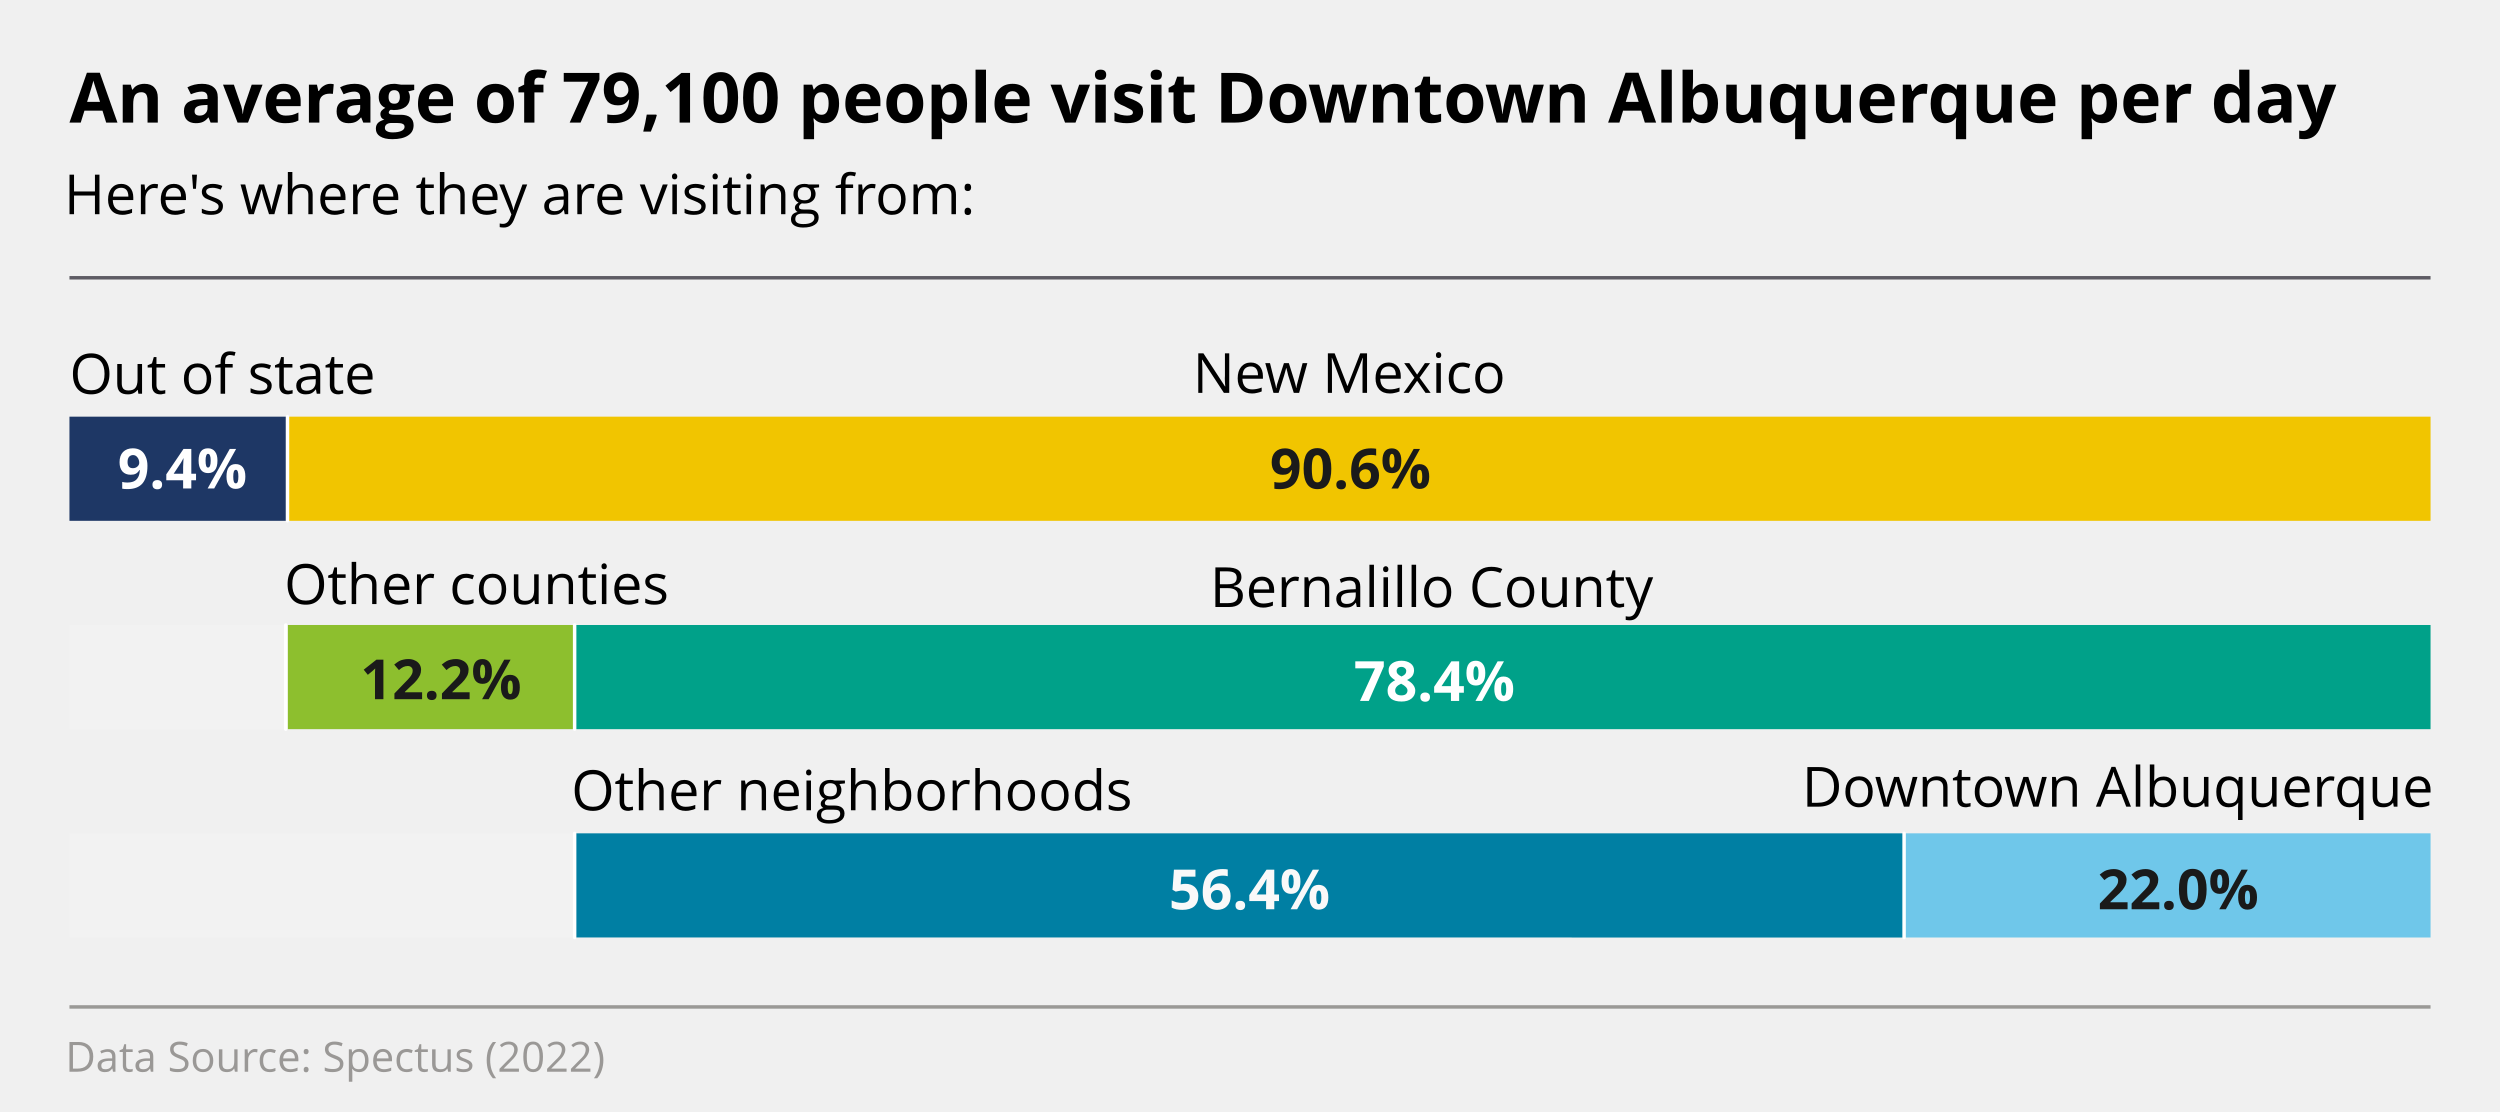
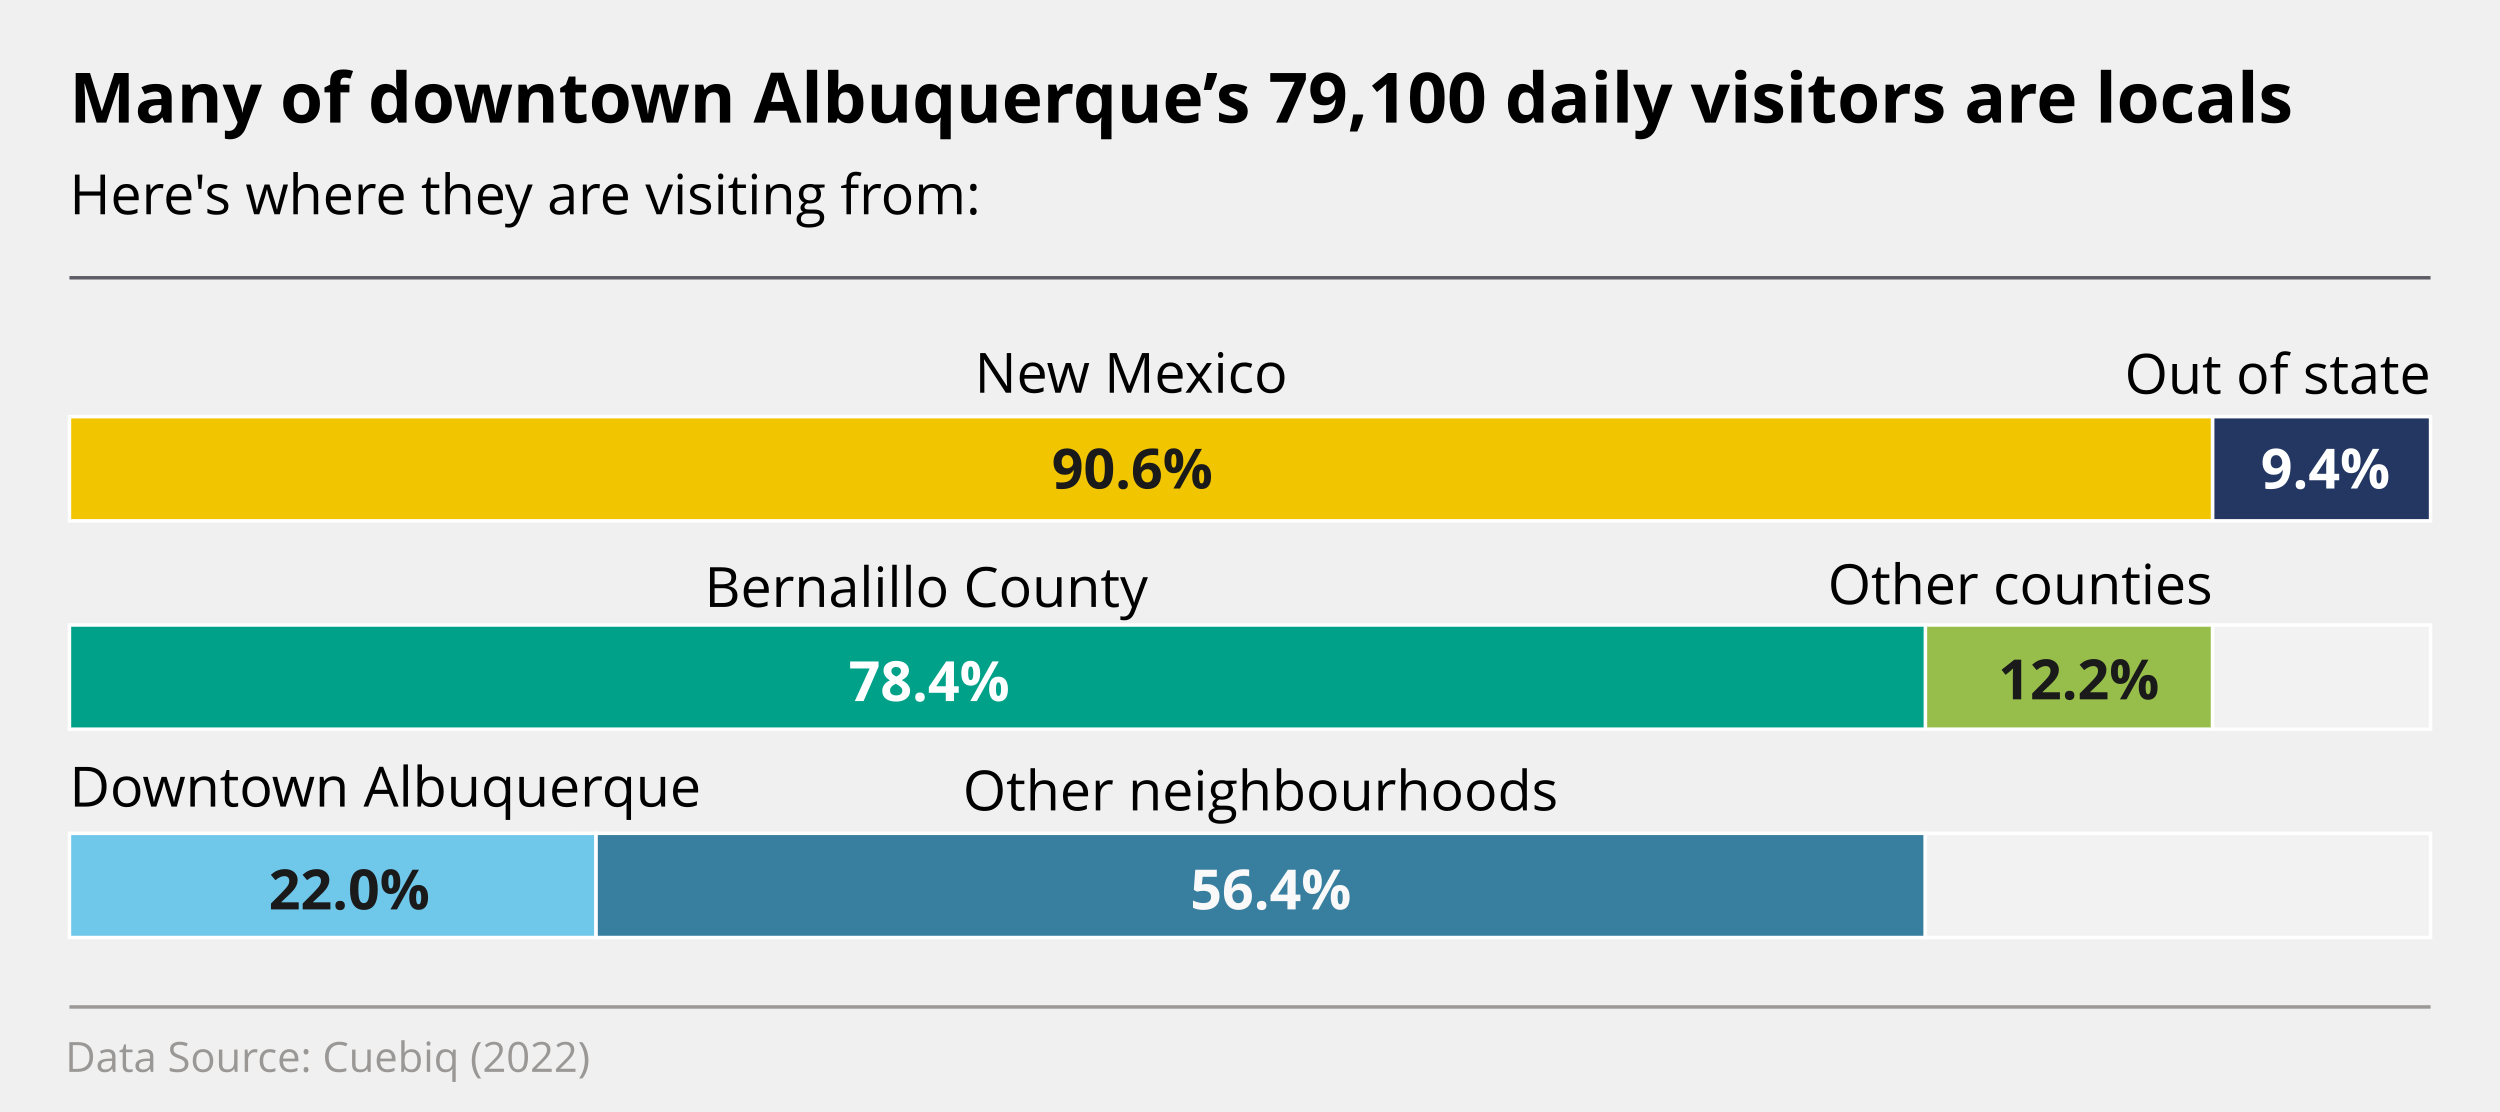
- <svg xmlns="http://www.w3.org/2000/svg" width="720" height="320" viewBox="0 0 190.5 84.667" version="1.1" id="svg1" xml:space="preserve">
-   <defs id="defs1" />
-   <g id="layer1">
-     <path stroke="#000000" stroke-width="0.422" stroke-linecap="butt" stroke-opacity="0" clip-path="url(#id_0)" d="M 39.258,44.979 V 31.75 h 22.883 v 13.229 z" fill-rule="nonzero" id="path8" style="fill:none;stroke:none;stroke-miterlimit:10" />
-     <path stroke="#000000" stroke-width="0.422" stroke-linecap="butt" stroke-opacity="0" clip-path="url(#id_0)" d="M 62.141,44.979 V 31.75 h 89.386 v 13.229 z" fill-rule="nonzero" id="path10" style="fill:none;stroke:none;stroke-miterlimit:10" />
-     <path fill="#ea4335" clip-path="url(#id_0)" d="M 43.787,71.437 V 63.5 H 145.092 v 7.938 z" fill-rule="nonzero" id="path11" style="fill:#007fa3;fill-opacity:1;stroke:none;stroke-width:0.174;stroke-linecap:square;stroke-miterlimit:10" />
-     <path stroke="#000000" stroke-width="0.422" stroke-linecap="butt" stroke-opacity="0" clip-path="url(#id_0)" d="M 151.528,44.979 V 31.75 h 12.514 v 13.229 z" fill-rule="nonzero" id="path12" style="fill:none;stroke:none;stroke-miterlimit:10" />
-     <path stroke="#000000" stroke-width="0.422" stroke-linecap="butt" stroke-opacity="0" clip-path="url(#id_0)" d="M 171.979,52.917 V 39.687 h 14.643 v 13.229 z" fill-rule="nonzero" id="path14" style="fill:none;stroke:none;stroke-miterlimit:10" />
-     <path fill="#34a853" clip-path="url(#id_0)" d="M 5.292,39.687 V 31.75 H 21.906 v 7.937 z" fill-rule="nonzero" id="path15" style="fill:#1e3765;fill-opacity:1;stroke:none;stroke-width:0.174;stroke-linecap:square;stroke-miterlimit:10" />
-     <path stroke="#000000" stroke-width="0.422" stroke-linecap="butt" stroke-opacity="0" clip-path="url(#id_0)" d="M 144.555,44.979 V 31.75 h 18.592 c 0.395,0 0.715,0.112 0.715,0.25 v 12.73 c 0,0.138 -0.32,0.25 -0.715,0.25 z" fill-rule="nonzero" id="path16" style="fill:none;stroke:none;stroke-miterlimit:10" />
-     <path fill="#ff6d01" clip-path="url(#id_0)" d="m 21.906,55.562 v -7.938 h 21.882 v 7.938 z" fill-rule="nonzero" id="path17" style="fill:#8dbf2e;fill-opacity:1;stroke:none;stroke-width:0.174;stroke-linecap:square;stroke-miterlimit:10" />
-     <rect style="opacity:1;fill:#f1c500;fill-opacity:1;fill-rule:evenodd;stroke:none;stroke-width:0.438;stroke-linecap:round;stroke-linejoin:round;stroke-miterlimit:5;paint-order:fill markers stroke" id="rect1" width="163.303" height="7.937" x="21.906" y="31.75" />
-     <rect style="fill:#00a189;fill-opacity:1;fill-rule:evenodd;stroke:none;stroke-width:0.407;stroke-linecap:round;stroke-linejoin:round;stroke-miterlimit:5;paint-order:fill markers stroke" id="rect1-5" width="141.421" height="7.938" x="43.787" y="47.625" />
-     <rect style="fill:#6fc7ea;fill-opacity:1;fill-rule:evenodd;stroke:none;stroke-width:0.217;stroke-linecap:round;stroke-linejoin:round;stroke-miterlimit:5;paint-order:fill markers stroke" id="rect1-5-2" width="40.117" height="7.938" x="145.092" y="63.5" />
-     <rect style="fill:#f2f2f2;fill-rule:evenodd;stroke:none;stroke-width:0.14;stroke-linecap:round;stroke-linejoin:round;stroke-miterlimit:5;paint-order:fill markers stroke" id="rect1-5-2-0" width="16.614" height="7.938" x="5.292" y="47.625" />
-     <rect style="fill:#f2f2f2;fill-rule:evenodd;stroke:none;stroke-width:0.213;stroke-linecap:round;stroke-linejoin:round;stroke-miterlimit:5;paint-order:fill markers stroke" id="rect1-5-2-0-4" width="38.496" height="7.938" x="5.292" y="63.5" />
-     <text xml:space="preserve" style="font-style:normal;font-variant:normal;font-weight:normal;font-stretch:normal;font-size:4.233px;line-height:1.2;font-family:'Open Sans';-inkscape-font-specification:'Open Sans, Normal';font-variant-ligatures:normal;font-variant-caps:normal;font-variant-numeric:normal;font-variant-east-asian:normal;stroke-width:0.265" x="90.888" y="29.937" id="text1">
-       <tspan id="tspan1" style="font-style:normal;font-variant:normal;font-weight:normal;font-stretch:normal;font-size:4.233px;font-family:'Open Sans';-inkscape-font-specification:'Open Sans, Normal';font-variant-ligatures:normal;font-variant-caps:normal;font-variant-numeric:normal;font-variant-east-asian:normal;stroke-width:0.265" x="90.888" y="29.937">New Mexico</tspan>
-     </text>
-     <text xml:space="preserve" style="font-style:normal;font-variant:normal;font-weight:normal;font-stretch:normal;font-size:4.233px;line-height:1.2;font-family:'Open Sans';-inkscape-font-specification:'Open Sans, Normal';font-variant-ligatures:normal;font-variant-caps:normal;font-variant-numeric:normal;font-variant-east-asian:normal;stroke-width:0.265" x="5.292" y="30.003" id="text1-2">
-       <tspan id="tspan1-0" style="font-style:normal;font-variant:normal;font-weight:normal;font-stretch:normal;font-size:4.233px;font-family:'Open Sans';-inkscape-font-specification:'Open Sans, Normal';font-variant-ligatures:normal;font-variant-caps:normal;font-variant-numeric:normal;font-variant-east-asian:normal;stroke-width:0.265" x="5.292" y="30.003">Out of state</tspan>
-     </text>
-     <text xml:space="preserve" style="font-style:normal;font-variant:normal;font-weight:normal;font-stretch:normal;font-size:4.233px;line-height:1.2;font-family:'Open Sans';-inkscape-font-specification:'Open Sans, Normal';font-variant-ligatures:normal;font-variant-caps:normal;font-variant-numeric:normal;font-variant-east-asian:normal;stroke-width:0.265" x="92.19" y="46.255" id="text1-9">
-       <tspan id="tspan1-4" style="font-style:normal;font-variant:normal;font-weight:normal;font-stretch:normal;font-size:4.233px;font-family:'Open Sans';-inkscape-font-specification:'Open Sans, Normal';font-variant-ligatures:normal;font-variant-caps:normal;font-variant-numeric:normal;font-variant-east-asian:normal;stroke-width:0.265" x="92.19" y="46.255">Bernalillo County</tspan>
-     </text>
-     <text xml:space="preserve" style="font-style:normal;font-variant:normal;font-weight:normal;font-stretch:normal;font-size:4.233px;line-height:1.2;font-family:'Open Sans';-inkscape-font-specification:'Open Sans, Normal';font-variant-ligatures:normal;font-variant-caps:normal;font-variant-numeric:normal;font-variant-east-asian:normal;stroke-width:0.265" x="137.302" y="61.469" id="text1-9-7">
-       <tspan id="tspan1-4-3" style="font-style:normal;font-variant:normal;font-weight:normal;font-stretch:normal;font-size:4.233px;font-family:'Open Sans';-inkscape-font-specification:'Open Sans, Normal';font-variant-ligatures:normal;font-variant-caps:normal;font-variant-numeric:normal;font-variant-east-asian:normal;stroke-width:0.265" x="137.302" y="61.469">Downtown Albuquerque</tspan>
-     </text>
-     <text xml:space="preserve" style="font-size:4.763px;line-height:1.2;font-family:Ubuntu;-inkscape-font-specification:Ubuntu;stroke-width:0.265" x="125.932" y="84.8" id="text1-9-7-6">
-       <tspan id="tspan1-4-3-3" style="font-style:normal;font-variant:normal;font-weight:normal;font-stretch:normal;font-size:4.763px;font-family:Afacad;-inkscape-font-specification:Afacad;stroke-width:0.265" x="125.932" y="84.8" />
-     </text>
-     <text xml:space="preserve" style="font-style:normal;font-variant:normal;font-weight:normal;font-stretch:normal;font-size:4.233px;line-height:1.2;font-family:'Open Sans';-inkscape-font-specification:'Open Sans, Normal';font-variant-ligatures:normal;font-variant-caps:normal;font-variant-numeric:normal;font-variant-east-asian:normal;stroke-width:0.265" x="43.529" y="61.745" id="text1-9-7-3">
-       <tspan id="tspan1-4-3-9" style="font-style:normal;font-variant:normal;font-weight:normal;font-stretch:normal;font-size:4.233px;font-family:'Open Sans';-inkscape-font-specification:'Open Sans, Normal';font-variant-ligatures:normal;font-variant-caps:normal;font-variant-numeric:normal;font-variant-east-asian:normal;stroke-width:0.265" x="43.529" y="61.745">Other neighborhoods</tspan>
-     </text>
-     <text xml:space="preserve" style="font-style:normal;font-variant:normal;font-weight:normal;font-stretch:normal;font-size:4.233px;line-height:1.2;font-family:'Open Sans';-inkscape-font-specification:'Open Sans, Normal';font-variant-ligatures:normal;font-variant-caps:normal;font-variant-numeric:normal;font-variant-east-asian:normal;stroke-width:0.265" x="21.647" y="46.033" id="text1-9-1">
-       <tspan id="tspan1-4-7" style="font-style:normal;font-variant:normal;font-weight:normal;font-stretch:normal;font-size:4.233px;font-family:'Open Sans';-inkscape-font-specification:'Open Sans, Normal';font-variant-ligatures:normal;font-variant-caps:normal;font-variant-numeric:normal;font-variant-east-asian:normal;stroke-width:0.265" x="21.647" y="46.033">Other counties</tspan>
-     </text>
-     <text xml:space="preserve" style="font-size:6.085px;line-height:1.2;font-family:Ubuntu;-inkscape-font-specification:Ubuntu;stroke-width:0.265" x="5.292" y="9.341" id="text1-6">
-       <tspan id="tspan1-64" style="font-style:normal;font-variant:normal;font-weight:bold;font-stretch:normal;font-size:5.292px;font-family:'Open Sans';-inkscape-font-specification:'Open Sans, Bold';font-variant-ligatures:normal;font-variant-caps:normal;font-variant-numeric:normal;font-variant-east-asian:normal;stroke-width:0.265" x="5.292" y="9.341">An average of 79,100 people visit Downtown Albuquerque per day</tspan>
-     </text>
-     <text xml:space="preserve" style="font-size:5.292px;line-height:1.2;font-family:Ubuntu;-inkscape-font-specification:Ubuntu;stroke-width:0.265" x="4.876" y="16.324" id="text1-6-1">
-       <tspan id="tspan1-64-0" style="font-style:normal;font-variant:normal;font-weight:normal;font-stretch:normal;font-size:4.233px;font-family:'Open Sans';-inkscape-font-specification:'Open Sans';font-variant-ligatures:normal;font-variant-caps:normal;font-variant-numeric:normal;font-variant-east-asian:normal;stroke-width:0.265" x="4.876" y="16.324">Here's where they are visiting from:</tspan>
-     </text>
-     <text xml:space="preserve" style="font-size:4.233px;line-height:0.8;font-family:Ubuntu;-inkscape-font-specification:Ubuntu;fill:#ffffff;stroke-width:0.265" x="8.97" y="37.224" id="text1-6-7">
-       <tspan style="font-style:normal;font-variant:normal;font-weight:bold;font-stretch:normal;font-size:4.233px;line-height:0.8;font-family:'Open Sans';-inkscape-font-specification:'Open Sans Bold';text-align:start;text-anchor:start;fill:#ffffff;stroke-width:0.265" x="8.97" y="37.224" id="tspan2-5">9.4%</tspan>
-     </text>
-     <text xml:space="preserve" style="font-style:normal;font-variant:normal;font-weight:bold;font-stretch:normal;font-size:4.233px;line-height:0.8;font-family:'Open Sans';-inkscape-font-specification:'Open Sans, Bold';font-variant-ligatures:normal;font-variant-caps:normal;font-variant-numeric:normal;font-variant-east-asian:normal;fill:#1a1a1a;fill-opacity:1;stroke-width:0.265" x="27.464" y="53.282" id="text1-6-7-3">
-       <tspan style="font-style:normal;font-variant:normal;font-weight:bold;font-stretch:normal;font-size:4.233px;line-height:0.8;font-family:'Open Sans';-inkscape-font-specification:'Open Sans, Bold';font-variant-ligatures:normal;font-variant-caps:normal;font-variant-numeric:normal;font-variant-east-asian:normal;text-align:start;text-anchor:start;fill:#1a1a1a;fill-opacity:1;stroke-width:0.265" x="27.464" y="53.282" id="tspan2-5-1">12.2%</tspan>
-     </text>
-     <text xml:space="preserve" style="font-style:normal;font-variant:normal;font-weight:bold;font-stretch:normal;font-size:4.233px;line-height:0.8;font-family:'Open Sans';-inkscape-font-specification:'Open Sans, Bold';font-variant-ligatures:normal;font-variant-caps:normal;font-variant-numeric:normal;font-variant-east-asian:normal;fill:#ffffff;stroke-width:0.265" x="96.762" y="37.226" id="text1-6-7-3-2">
-       <tspan style="font-style:normal;font-variant:normal;font-weight:bold;font-stretch:normal;font-size:4.233px;line-height:0.8;font-family:'Open Sans';-inkscape-font-specification:'Open Sans, Bold';font-variant-ligatures:normal;font-variant-caps:normal;font-variant-numeric:normal;font-variant-east-asian:normal;text-align:start;text-anchor:start;fill:#1a1a1a;stroke-width:0.265" x="96.762" y="37.226" id="tspan2-5-1-7">90.6%</tspan>
-     </text>
-     <text xml:space="preserve" style="font-style:normal;font-variant:normal;font-weight:bold;font-stretch:normal;font-size:4.233px;line-height:0.8;font-family:'Open Sans';-inkscape-font-specification:'Open Sans, Bold';font-variant-ligatures:normal;font-variant-caps:normal;font-variant-numeric:normal;font-variant-east-asian:normal;fill:#ffffff;stroke-width:0.265" x="103.164" y="53.413" id="text1-6-7-3-2-5">
-       <tspan style="font-style:normal;font-variant:normal;font-weight:bold;font-stretch:normal;font-size:4.233px;line-height:0.8;font-family:'Open Sans';-inkscape-font-specification:'Open Sans, Bold';font-variant-ligatures:normal;font-variant-caps:normal;font-variant-numeric:normal;font-variant-east-asian:normal;text-align:start;text-anchor:start;fill:#ffffff;stroke-width:0.265" x="103.164" y="53.413" id="tspan2-5-1-7-9">78.4%</tspan>
-     </text>
-     <text xml:space="preserve" style="font-style:normal;font-variant:normal;font-weight:bold;font-stretch:normal;font-size:4.233px;line-height:0.8;font-family:'Open Sans';-inkscape-font-specification:'Open Sans, Bold';font-variant-ligatures:normal;font-variant-caps:normal;font-variant-numeric:normal;font-variant-east-asian:normal;fill:#ffffff;stroke-width:0.265" x="159.839" y="69.288" id="text1-6-7-3-2-5-2">
-       <tspan style="font-style:normal;font-variant:normal;font-weight:bold;font-stretch:normal;font-size:4.233px;line-height:0.8;font-family:'Open Sans';-inkscape-font-specification:'Open Sans, Bold';font-variant-ligatures:normal;font-variant-caps:normal;font-variant-numeric:normal;font-variant-east-asian:normal;text-align:start;text-anchor:start;fill:#1a1a1a;stroke-width:0.265" x="159.839" y="69.288" id="tspan2-5-1-7-9-9">22.0%</tspan>
-     </text>
-     <text xml:space="preserve" style="font-style:normal;font-variant:normal;font-weight:bold;font-stretch:normal;font-size:4.233px;line-height:0.8;font-family:'Open Sans';-inkscape-font-specification:'Open Sans, Bold';font-variant-ligatures:normal;font-variant-caps:normal;font-variant-numeric:normal;font-variant-east-asian:normal;fill:#f9f9f9;stroke-width:0.265" x="89.077" y="69.288" id="text1-6-7-3-2-5-2-8">
-       <tspan style="font-style:normal;font-variant:normal;font-weight:bold;font-stretch:normal;font-size:4.233px;line-height:0.8;font-family:'Open Sans';-inkscape-font-specification:'Open Sans, Bold';font-variant-ligatures:normal;font-variant-caps:normal;font-variant-numeric:normal;font-variant-east-asian:normal;text-align:start;text-anchor:start;fill:#f9f9f9;stroke-width:0.265" x="89.077" y="69.288" id="tspan2-5-1-7-9-9-8">56.4%</tspan>
-     </text>
-     <path style="fill:none;stroke:#5e5c64;stroke-width:0.265;stroke-linecap:butt;stroke-linejoin:miter;stroke-opacity:1;stroke-dasharray:none" d="M 5.292,21.167 H 185.208" id="path3" />
-     <path style="fill:none;stroke:#9a9996;stroke-width:0.265;stroke-linecap:butt;stroke-linejoin:miter;stroke-dasharray:none;stroke-opacity:1" d="M 5.292,76.729 H 185.208" id="path3-5" />
-     <text class="cls-8" id="text9" x="4.98" y="81.665" style="font-size:3.175px;font-family:OpenSans, 'Open Sans';fill:#9a9896;stroke-width:0.265">
-       <tspan x="4.98" y="81.665" id="tspan9" style="stroke-width:0.265">Data Source: Spectus (2022)</tspan>
-     </text>
-     <path style="fill:none;stroke:#ffffff;stroke-width:0.265px;stroke-linecap:round;stroke-linejoin:miter;stroke-opacity:1" d="m 21.906,31.75 v 7.938" id="path7" />
-     <path style="fill:none;stroke:#ffffff;stroke-width:0.265px;stroke-linecap:round;stroke-linejoin:miter;stroke-opacity:1" d="m 43.787,47.625 v 7.938" id="path7-4" />
-     <path style="fill:none;stroke:#ffffff;stroke-width:0.265px;stroke-linecap:round;stroke-linejoin:miter;stroke-opacity:1" d="m 43.787,63.5 v 7.938" id="path7-4-2" />
-     <path style="fill:none;stroke:#ffffff;stroke-width:0.265px;stroke-linecap:round;stroke-linejoin:miter;stroke-opacity:1" d="m 145.092,63.5 v 7.938" id="path7-4-6" />
-     <path style="fill:none;stroke:#ffffff;stroke-width:0.265px;stroke-linecap:round;stroke-linejoin:miter;stroke-opacity:1" d="m 21.773,47.625 v 7.938" id="path7-4-8" />
+ <svg xmlns="http://www.w3.org/2000/svg" id="svg1" version="1.1" viewBox="0 0 720 320">
+   <defs>
+     <style>
+       .st0 {
+         fill: #377e9f;
+       }
+ 
+       .st0, .st1, .st2, .st3, .st4, .st5, .st6, .st7 {
+         stroke: #fff;
+       }
+ 
+       .st0, .st8, .st3, .st9, .st5 {
+         stroke-miterlimit: 15.1;
+       }
+ 
+       .st10, .st11, .st12, .st13, .st14, .st15, .st16, .st17, .st18, .st8, .st9, .st5 {
+         fill: none;
+       }
+ 
+       .st11 {
+         clip-path: url(#clippath-2);
+       }
+ 
+       .st12 {
+         clip-path: url(#clippath-4);
+       }
+ 
+       .st13 {
+         clip-path: url(#clippath-8);
+       }
+ 
+       .st14 {
+         clip-path: url(#clippath-6);
+       }
+ 
+       .st15 {
+         clip-path: url(#clippath-10);
+       }
+ 
+       .st16 {
+         clip-path: url(#clippath-14);
+       }
+ 
+       .st17 {
+         clip-path: url(#clippath-12);
+       }
+ 
+       .st1 {
+         fill: #97be4a;
+       }
+ 
+       .st1, .st2, .st4, .st6, .st7 {
+         stroke-miterlimit: 10;
+       }
+ 
+       .st19 {
+         fill: #1a1a1a;
+       }
+ 
+       .st19, .st20, .st21, .st22, .st23, .st24, .st25 {
+         isolation: isolate;
+       }
+ 
+       .st19, .st20, .st24, .st25 {
+         font-size: 16px;
+       }
+ 
+       .st19, .st23, .st24, .st25 {
+         font-family: OpenSans-Bold, 'Open Sans';
+         font-weight: 700;
+       }
+ 
+       .st26 {
+         fill: #8dbf2e;
+       }
+ 
+       .st18 {
+         clip-path: url(#clippath);
+       }
+ 
+       .st20, .st21 {
+         font-family: OpenSans, 'Open Sans';
+       }
+ 
+       .st8 {
+         stroke: #9a9996;
+       }
+ 
+       .st8, .st9, .st5 {
+         stroke-width: 1px;
+       }
+ 
+       .st21 {
+         fill: #9a9896;
+         font-size: 12px;
+       }
+ 
+       .st27 {
+         clip-path: url(#clippath-11);
+       }
+ 
+       .st28 {
+         clip-path: url(#clippath-15);
+       }
+ 
+       .st29 {
+         clip-path: url(#clippath-13);
+       }
+ 
+       .st30 {
+         clip-path: url(#clippath-1);
+       }
+ 
+       .st31 {
+         clip-path: url(#clippath-3);
+       }
+ 
+       .st32 {
+         clip-path: url(#clippath-7);
+       }
+ 
+       .st33 {
+         clip-path: url(#clippath-9);
+       }
+ 
+       .st34 {
+         clip-path: url(#clippath-5);
+       }
+ 
+       .st35 {
+         fill: #1e3765;
+       }
+ 
+       .st2 {
+         fill: #f1c500;
+       }
+ 
+       .st23 {
+         font-size: 20px;
+       }
+ 
+       .st3 {
+         fill: #6fc7ea;
+       }
+ 
+       .st9 {
+         stroke: #5e5c64;
+       }
+ 
+       .st24 {
+         fill: #fff;
+       }
+ 
+       .st36 {
+         fill: #007fa3;
+       }
+ 
+       .st4 {
+         fill: #00a189;
+       }
+ 
+       .st5 {
+         stroke-linecap: round;
+       }
+ 
+       .st6 {
+         fill: #243662;
+       }
+ 
+       .st25 {
+         fill: #f9f9f9;
+       }
+ 
+       .st7 {
+         fill: #f2f2f2;
+       }
+     </style>
+     <clipPath id="clippath">
+       <polygon class="st10" points="3.8 3.8 7.6 3.8 3.8 7.6 3.8 3.8" />
+     </clipPath>
+     <clipPath id="clippath-1">
+       <polygon class="st18" points="-3.8 -3.8 -7.6 -3.8 -3.8 -7.6 -3.8 -3.8" />
+     </clipPath>
+     <clipPath id="clippath-2">
+       <polygon class="st10" points="3.8 3.8 7.6 3.8 3.8 7.6 3.8 3.8" />
+     </clipPath>
+     <clipPath id="clippath-3">
+       <polygon class="st11" points="-3.8 -3.8 -7.6 -3.8 -3.8 -7.6 -3.8 -3.8" />
+     </clipPath>
+     <clipPath id="clippath-4">
+       <polygon class="st10" points="3.8 3.8 7.6 3.8 3.8 7.6 3.8 3.8" />
+     </clipPath>
+     <clipPath id="clippath-5">
+       <polygon class="st12" points="-3.8 -3.8 -7.6 -3.8 -3.8 -7.6 -3.8 -3.8" />
+     </clipPath>
+     <clipPath id="clippath-6">
+       <polygon class="st10" points="3.8 3.8 7.6 3.8 3.8 7.6 3.8 3.8" />
+     </clipPath>
+     <clipPath id="clippath-7">
+       <polygon class="st14" points="-3.8 -3.8 -7.6 -3.8 -3.8 -7.6 -3.8 -3.8" />
+     </clipPath>
+     <clipPath id="clippath-8">
+       <polygon class="st10" points="3.8 3.8 7.6 3.8 3.8 7.6 3.8 3.8" />
+     </clipPath>
+     <clipPath id="clippath-9">
+       <polygon class="st13" points="-3.8 -3.8 -7.6 -3.8 -3.8 -7.6 -3.8 -3.8" />
+     </clipPath>
+     <clipPath id="clippath-10">
+       <polygon class="st10" points="3.8 3.8 7.6 3.8 3.8 7.6 3.8 3.8" />
+     </clipPath>
+     <clipPath id="clippath-11">
+       <polygon class="st15" points="-3.8 -3.8 -7.6 -3.8 -3.8 -7.6 -3.8 -3.8" />
+     </clipPath>
+     <clipPath id="clippath-12">
+       <polygon class="st10" points="3.8 3.8 7.6 3.8 3.8 7.6 3.8 3.8" />
+     </clipPath>
+     <clipPath id="clippath-13">
+       <polygon class="st17" points="-3.8 -3.8 -7.6 -3.8 -3.8 -7.6 -3.8 -3.8" />
+     </clipPath>
+     <clipPath id="clippath-14">
+       <polygon class="st10" points="3.8 3.8 7.6 3.8 3.8 7.6 3.8 3.8" />
+     </clipPath>
+     <clipPath id="clippath-15">
+       <polygon class="st16" points="-3.8 -3.8 -7.6 -3.8 -3.8 -7.6 -3.8 -3.8" />
+     </clipPath>
+   </defs>
+   <rect class="st0" x="171.6" y="240" width="382.9" height="30" />
+   <g class="st30">
+     <path id="path8" class="st10" d="M148.4,170v-50h86.5v50h-86.5Z" />
+   </g>
+   <g class="st31">
+     <path id="path10" class="st10" d="M234.9,170v-50h337.8v50H234.9Z" />
+   </g>
+   <g class="st34">
+     <path id="path11" class="st36" d="M165.5,270v-30h382.9v30H165.5Z" />
+   </g>
+   <g class="st32">
+     <path id="path12" class="st10" d="M572.7,170v-50h47.3v50h-47.3Z" />
+   </g>
+   <g class="st33">
+     <path id="path14" class="st10" d="M650,200v-50h55.3v50h-55.3Z" />
+   </g>
+   <g class="st27">
+     <path id="path15" class="st35" d="M20,150v-30h62.8v30H20Z" />
+   </g>
+   <g class="st29">
+     <path id="path16" class="st10" d="M546.3,170v-50h70.3c1.5,0,2.7.4,2.7.9v48.1c0,.5-1.2.9-2.7.9h-70.3Z" />
+   </g>
+   <g class="st28">
+     <path id="path17" class="st26" d="M82.8,210v-30h82.7v30h-82.7Z" />
+   </g>
+   <rect id="rect1-5-2-0" class="st7" x="637.2" y="180" width="62.8" height="30" />
+   <rect id="rect1-5-2-0-4" class="st7" x="554.5" y="240" width="145.5" height="30" />
+   <g id="text1-9-7-3" class="st22">
+     <text class="st20" transform="translate(277.3 233.4)">
+       <tspan x="0" y="0">Other neighbourhoods</tspan>
+     </text>
+   </g>
+   <g id="text1-6" class="st22">
+     <text class="st23" transform="translate(20 35.3)">
+       <tspan x="0" y="0">Many of downtown Albuquerque’s 79,100 daily visitors are locals</tspan>
+     </text>
+   </g>
+   <g id="text1-6-1" class="st22">
+     <text class="st20" transform="translate(20 61.7)">
+       <tspan x="0" y="0">Here's where they are visiting from:</tspan>
+     </text>
+   </g>
+   <rect class="st6" x="637.2" y="120" width="62.8" height="30" />
+   <g id="text1-2" class="st22">
+     <text class="st20" transform="translate(611.9 113.4)">
+       <tspan x="0" y="0">Out of state</tspan>
+     </text>
+   </g>
+   <g id="text1-6-7" class="st22">
+     <text class="st24" transform="translate(651.1 140.7)">
+       <tspan x="0" y="0">9.4%</tspan>
+     </text>
+   </g>
+   <g id="text1-6-7-3-2-5-2-8" class="st22">
+     <text class="st25" transform="translate(342.8 261.9)">
+       <tspan x="0" y="0">56.4%</tspan>
+     </text>
+   </g>
+   <path id="path3" class="st9" d="M20,80h680" />
+   <path id="path3-5" class="st8" d="M20,290h680" />
+   <g id="text9" class="st22">
+     <text class="st21" transform="translate(18.8 308.7)">
+       <tspan x="0" y="0">Data Source: Cuebiq (2022)</tspan>
+     </text>
+   </g>
+   <path id="path7" class="st5" d="M82.8,120v30" />
+   <path id="path7-4-2" class="st5" d="M165.5,240v30" />
+   <rect class="st1" x="554.5" y="180" width="82.7" height="30" />
+   <g id="text1-9-1" class="st22">
+     <text class="st20" transform="translate(526.4 174)">
+       <tspan x="0" y="0">Other counties</tspan>
+     </text>
+   </g>
+   <g id="text1-6-7-3" class="st22">
+     <text class="st19" transform="translate(575.5 201.4)">
+       <tspan x="0" y="0">12.2%</tspan>
+     </text>
+   </g>
+   <path id="path7-4-8" class="st5" d="M554,180v30" />
+   <rect id="rect1" class="st2" x="20" y="120" width="617.2" height="30" />
+   <g id="text1" class="st22">
+     <text class="st20" transform="translate(280.7 113.1)">
+       <tspan x="0" y="0">New Mexico</tspan>
+     </text>
+   </g>
+   <g id="text1-6-7-3-2" class="st22">
+     <text class="st19" transform="translate(302.9 140.7)">
+       <tspan x="0" y="0">90.6%</tspan>
+     </text>
+   </g>
+   <rect id="rect1-5" class="st4" x="20" y="180" width="534.5" height="30" />
+   <g id="text1-9" class="st22">
+     <text class="st20" transform="translate(202.9 174.8)">
+       <tspan x="0" y="0">Bernalillo County</tspan>
+     </text>
+   </g>
+   <g id="text1-6-7-3-2-5" class="st22">
+     <text class="st24" transform="translate(244.4 201.9)">
+       <tspan x="0" y="0">78.4%</tspan>
+     </text>
+   </g>
+   <rect id="rect1-5-2" class="st3" x="20" y="240" width="151.6" height="30" />
+   <g id="text1-9-7" class="st22">
+     <text class="st20" transform="translate(20 232.3)">
+       <tspan x="0" y="0">Downtown Albuquerque</tspan>
+     </text>
+   </g>
+   <g id="text1-6-7-3-2-5-2" class="st22">
+     <text class="st19" transform="translate(77.4 261.9)">
+       <tspan x="0" y="0">22.0%</tspan>
+     </text>
  </g>
</svg>
